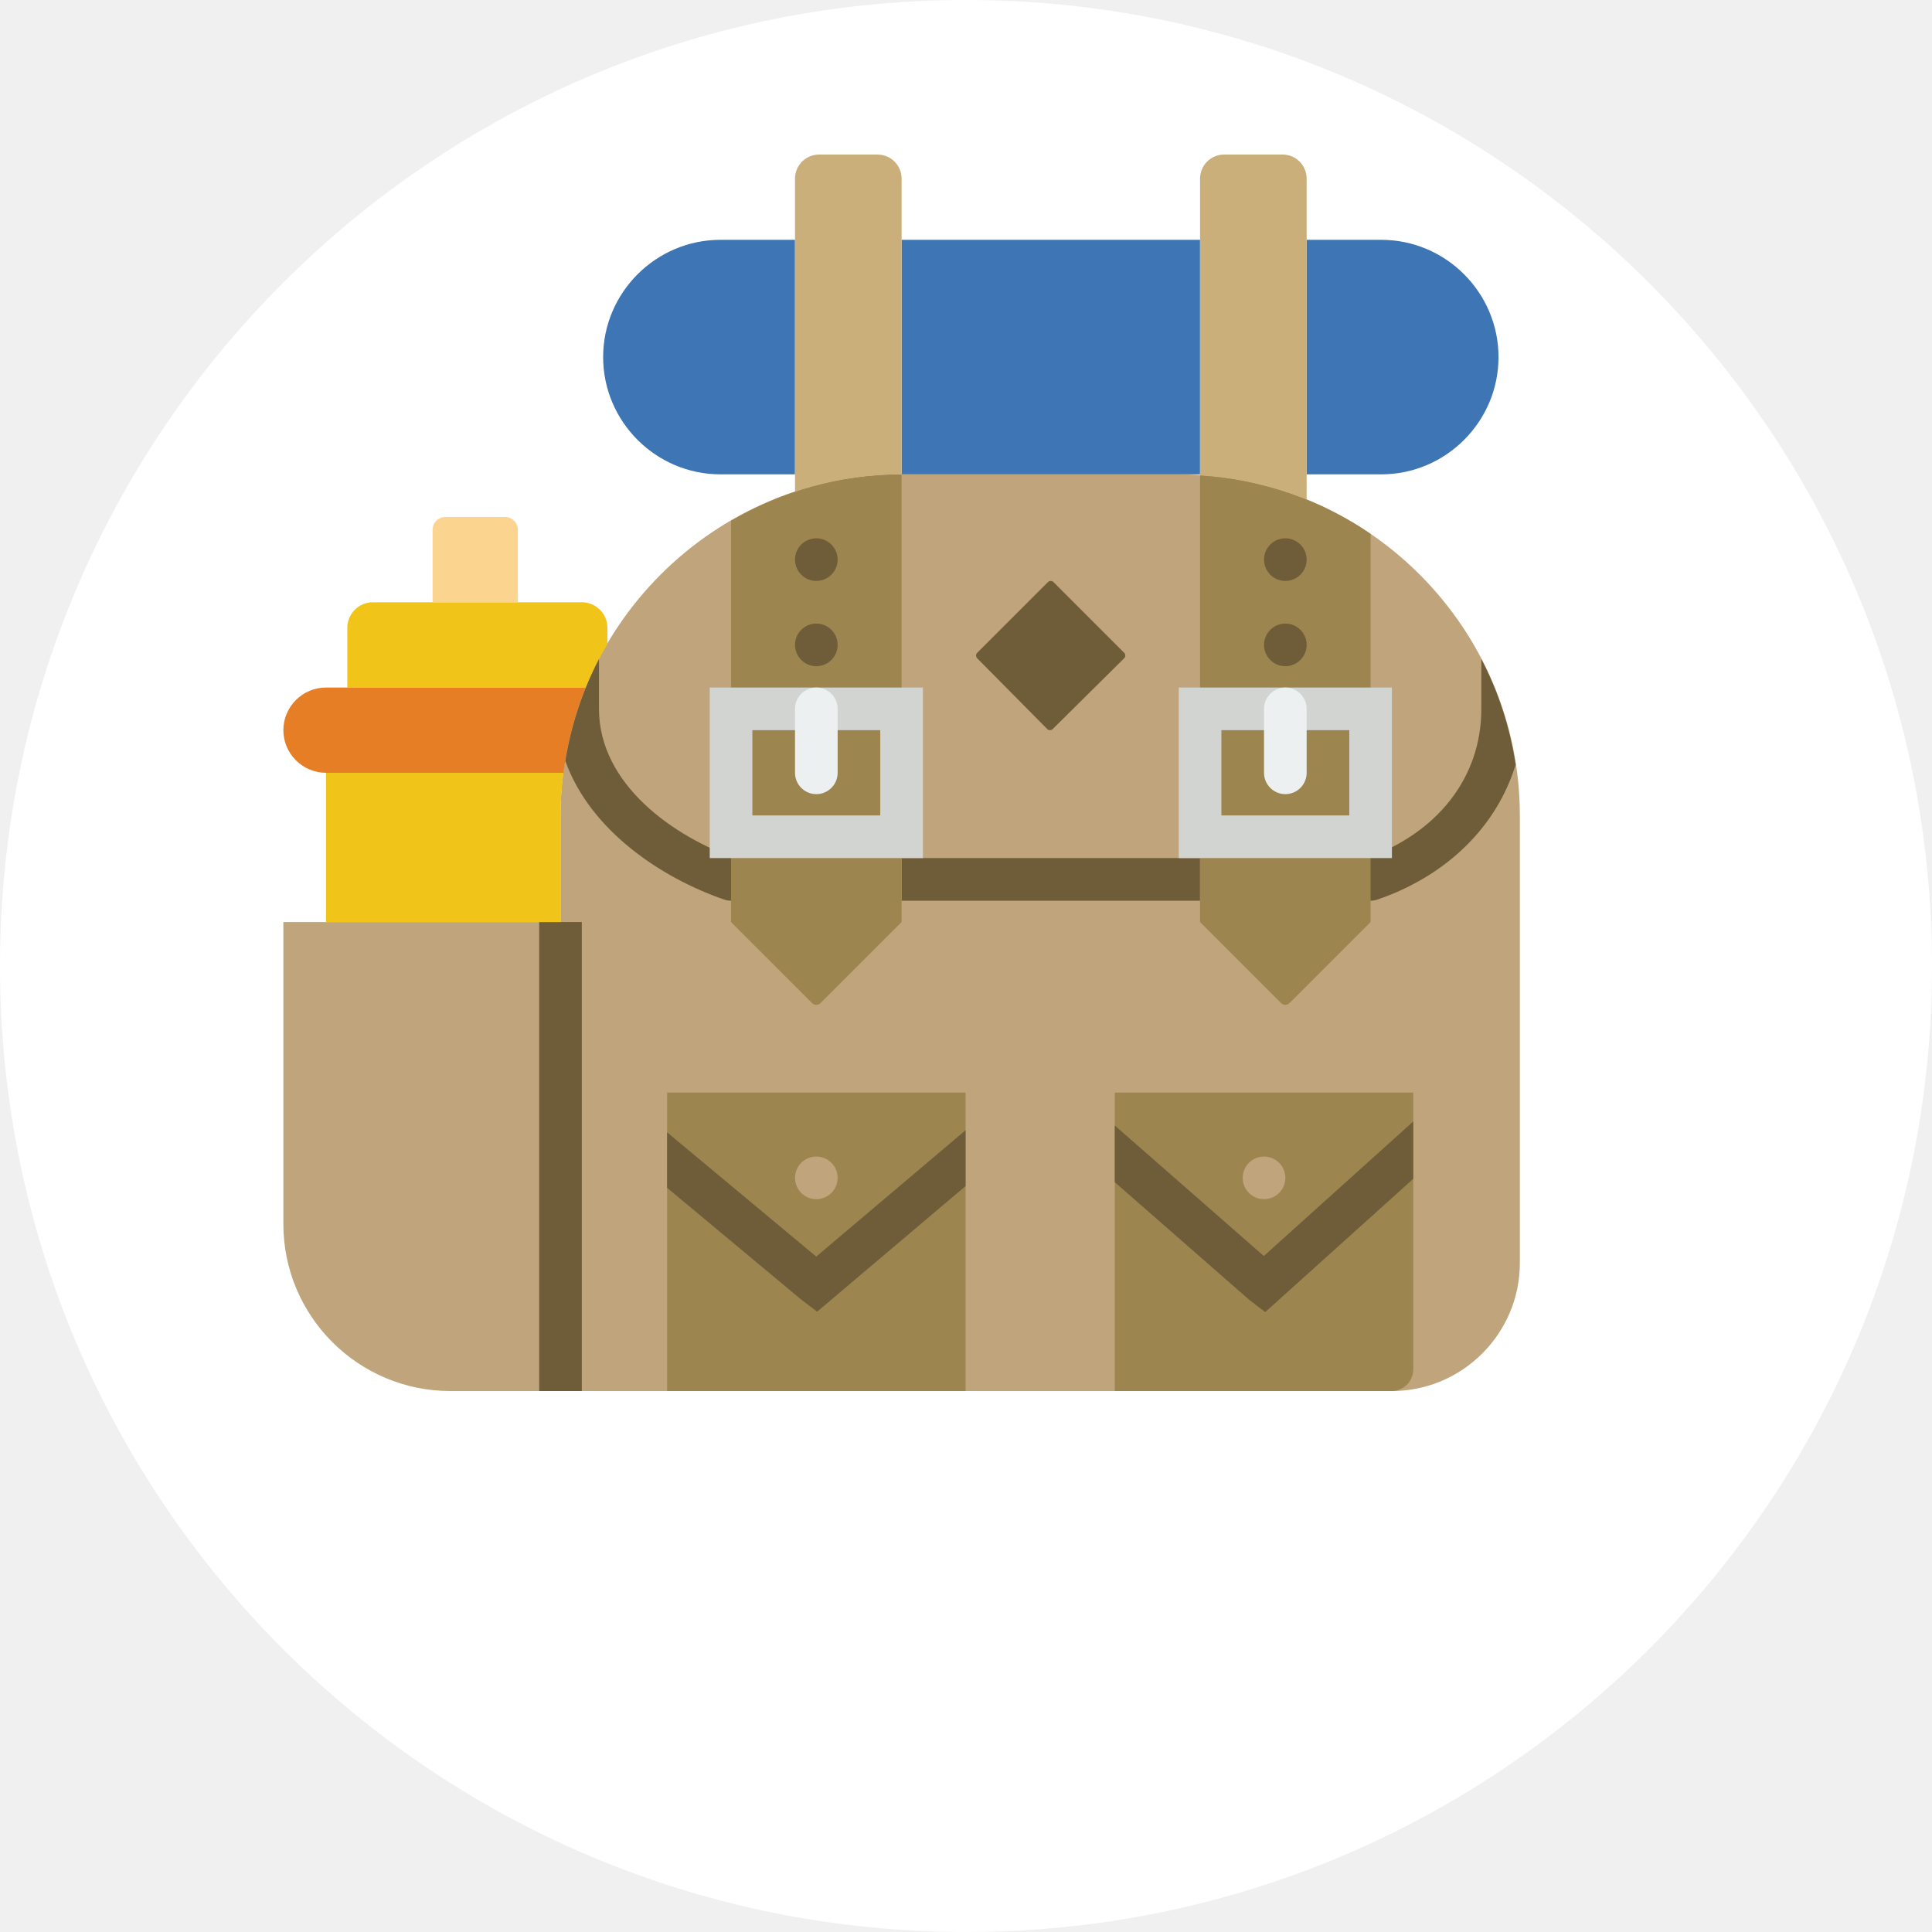
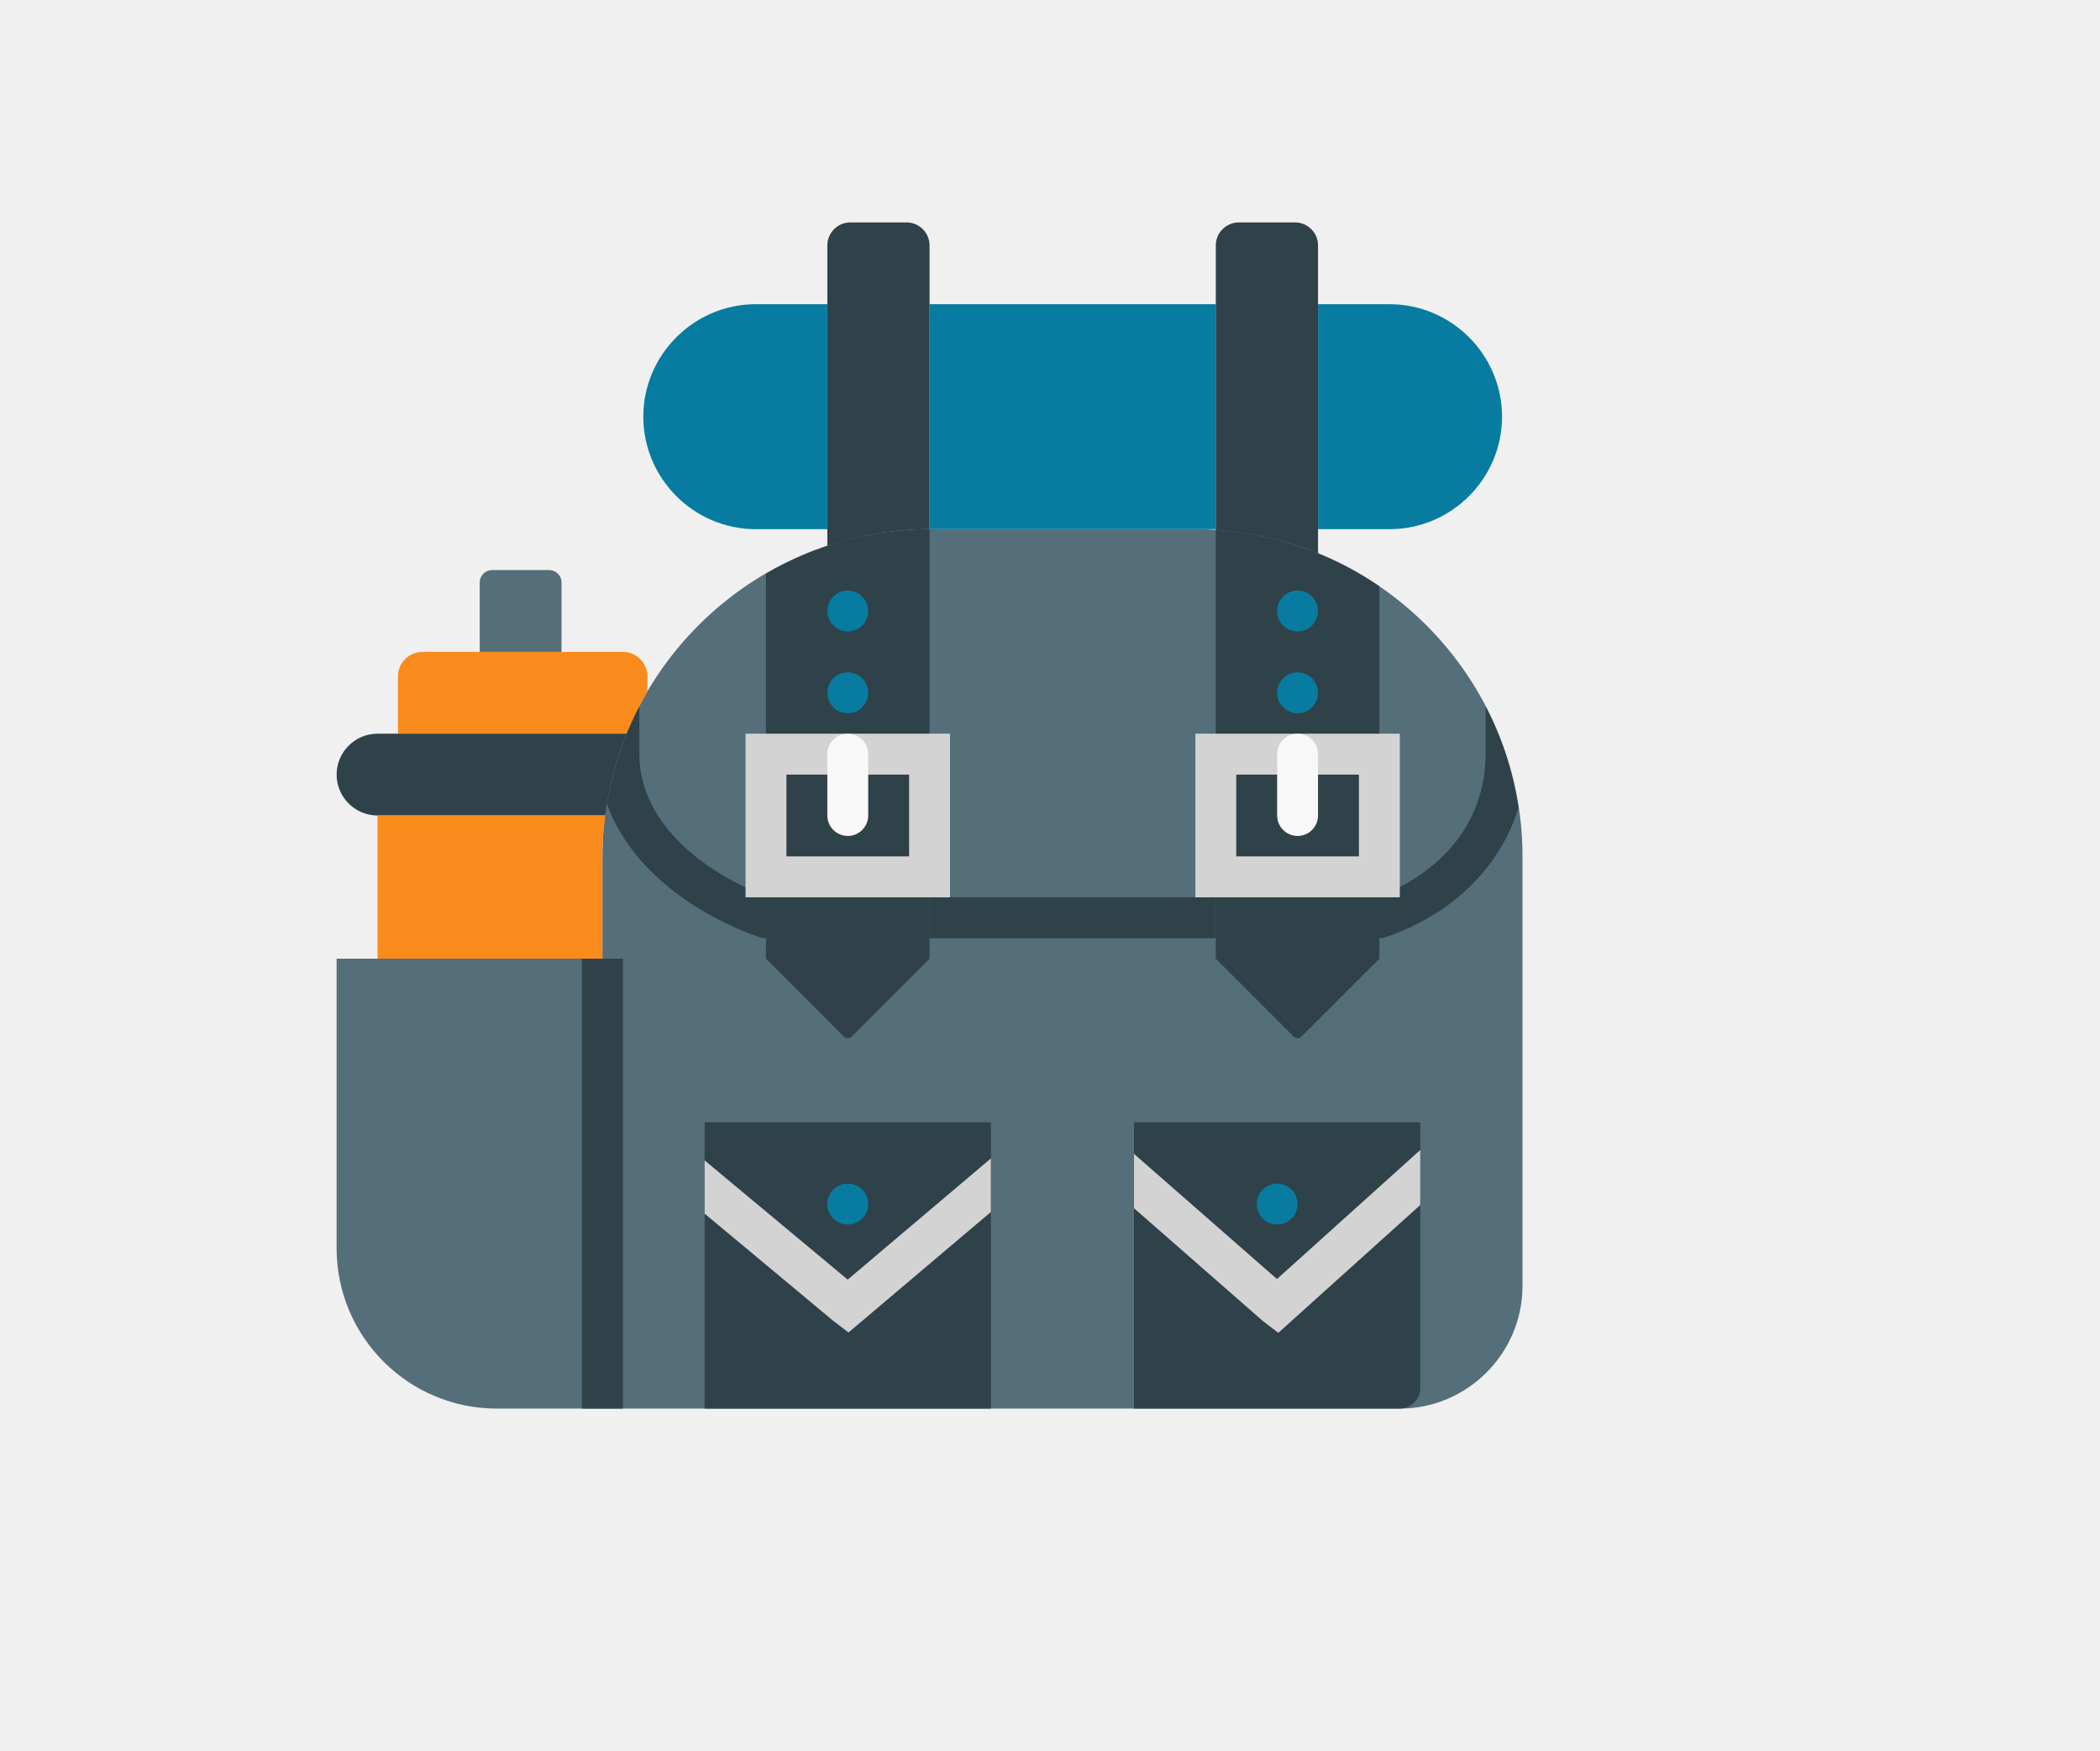
- <svg xmlns="http://www.w3.org/2000/svg" width="75px" height="75px" viewBox="0 0 75 75" version="1.1">
+ <svg xmlns="http://www.w3.org/2000/svg" width="120px" height="100px" viewBox="0 0 120 100" version="1.1">
  <defs />
-   <g id="Page-1" stroke="none" stroke-width="1" fill="none" fill-rule="evenodd">
-     <g id="Home" transform="translate(-720, -976)">
-       <g id="integration" transform="translate(720, 976)">
-         <circle id="Oval-51" fill="#FFFFFF" cx="37.5" cy="37.5" r="37.5" />
-         <path d="M45.759,18.414 L35,18.414 C27.717,18.414 21.759,24.372 21.759,31.655 L21.759,35.793 L11,35.793 L11,47.513 C11,51.095 13.905,54 17.487,54 L54.034,54 C56.766,54 59,51.766 59,49.034 L59,31.655 C59,24.372 53.041,18.414 45.759,18.414" id="Fill-960" fill="#BFA47C" />
-         <path d="M40.652,28.3 L37.935,25.555 C37.877,25.496 37.877,25.4 37.935,25.342 L40.681,22.596 C40.74,22.537 40.836,22.537 40.896,22.596 L43.64,25.341 C43.7,25.4 43.699,25.496 43.639,25.555 L40.867,28.301 C40.807,28.36 40.712,28.36 40.652,28.3" id="Fill-982" fill="#6F5D3A" />
-         <path d="M23.414,13.862 C23.414,16.366 25.462,18.414 27.966,18.414 L30.862,18.414 L30.862,9.31 L27.966,9.31 C25.462,9.31 23.414,11.359 23.414,13.862" id="Fill-983" fill="#3D75B5" />
-         <path d="M58.172,13.862 C58.172,16.366 56.124,18.414 53.621,18.414 L50.724,18.414 L50.724,9.31 L53.621,9.31 C56.124,9.31 58.172,11.359 58.172,13.862" id="Fill-984" fill="#3D75B5" />
-         <path d="M35,9.31 L46.586,9.31 L46.586,18.414 L35,18.414 L35,9.31 Z" id="Fill-985" fill="#3D75B5" />
-         <path d="M20.931,35.793 L22.586,35.793 L22.586,54 L20.931,54 L20.931,35.793 Z" id="Fill-986" fill="#6F5D3A" />
-         <path d="M23.58,25.001 L23.58,24.373 C23.58,23.825 23.135,23.379 22.586,23.379 L14.477,23.379 C13.928,23.379 13.483,23.825 13.483,24.373 L13.483,26.69 L22.738,26.69 C22.978,26.104 23.262,25.542 23.58,25.001" id="Fill-987" fill="#F0C419" />
-         <path d="M12.655,30 L21.874,30 C22.02,28.845 22.312,27.734 22.738,26.69 L12.655,26.69 C11.745,26.69 11,27.434 11,28.345 C11,29.255 11.745,30 12.655,30" id="Fill-988" fill="#E57E25" />
-         <path d="M21.759,31.655 C21.759,31.093 21.806,30.544 21.874,30 L12.655,30 L12.655,35.793 L21.759,35.793 L21.759,31.655" id="Fill-989" fill="#F0C419" />
-         <path d="M25.897,42.414 L37.483,42.414 L37.483,54 L25.897,54 L25.897,42.414 Z" id="Fill-990" fill="#9D8550" />
-         <path d="M54.023,54 L43.276,54 L43.276,42.414 L54.862,42.414 L54.862,53.161 C54.862,53.624 54.486,54 54.023,54" id="Fill-991" fill="#9D8550" />
-         <path d="M32.517,45.724 C32.517,46.181 32.146,46.552 31.69,46.552 C31.233,46.552 30.862,46.181 30.862,45.724 C30.862,45.267 31.233,44.897 31.69,44.897 C32.146,44.897 32.517,45.267 32.517,45.724" id="Fill-992" fill="#BFA47C" />
-         <path d="M49.897,45.724 C49.897,46.181 49.526,46.552 49.069,46.552 C48.612,46.552 48.241,46.181 48.241,45.724 C48.241,45.267 48.612,44.897 49.069,44.897 C49.526,44.897 49.897,45.267 49.897,45.724" id="Fill-993" fill="#BFA47C" />
-         <path id="Stroke-994" stroke="#0096E6" stroke-width="2" />
-         <path d="M35,18.414 L35,6.934 C35,6.418 34.582,6 34.066,6 L31.796,6 C31.28,6 30.862,6.418 30.862,6.934 L30.862,19.089 C32.166,18.656 33.555,18.414 35,18.414" id="Fill-995" fill="#CAAF7A" />
-         <path d="M50.724,19.394 L50.724,6.934 C50.724,6.418 50.306,6 49.791,6 L47.52,6 C47.004,6 46.586,6.418 46.586,6.934 L46.586,18.456 C48.039,18.547 49.432,18.866 50.724,19.394" id="Fill-996" fill="#CAAF7A" />
-         <path d="M20.103,23.379 L16.793,23.379 L16.793,20.569 C16.793,20.293 17.017,20.069 17.293,20.069 L19.604,20.069 C19.879,20.069 20.103,20.293 20.103,20.569 L20.103,23.379" id="Fill-997" fill="#FBD490" />
-         <path d="M54.862,43.535 L49.062,48.757 L43.276,43.693 L43.276,45.893 L48.49,50.455 L49.116,50.935 L54.862,45.762 L54.862,43.535" id="Fill-1024" fill="#6F5D3A" />
-         <path d="M37.483,43.876 L31.686,48.78 L25.897,43.957 L25.897,46.111 L31.11,50.455 L31.72,50.92 L37.483,46.044 L37.483,43.876" id="Fill-1025" fill="#6F5D3A" />
-         <path d="M35,33.31 L46.586,33.31 L46.586,34.966 L35,34.966 L35,33.31 Z" id="Fill-1026" fill="#6F5D3A" />
-         <path d="M21.946,29.537 C22.904,32.235 25.672,34.08 28.11,34.92 C28.199,34.951 28.29,34.966 28.379,34.966 C28.723,34.966 29.044,34.75 29.161,34.408 C29.31,33.976 29.081,33.505 28.649,33.356 C26.16,32.497 23.252,30.453 23.252,27.517 L23.252,25.585 C22.618,26.805 22.174,28.135 21.946,29.537" id="Fill-1027" fill="#6F5D3A" />
-         <path d="M58.836,29.685 C58.616,28.229 58.163,26.848 57.506,25.585 L57.506,27.517 C57.506,30.186 55.798,32.369 52.937,33.356 C52.505,33.505 52.276,33.976 52.425,34.408 C52.543,34.75 52.863,34.966 53.207,34.966 C53.296,34.966 53.387,34.951 53.477,34.92 C56.196,33.982 58.11,32.064 58.836,29.685" id="Fill-1028" fill="#6F5D3A" />
-         <path d="M28.379,35.793 L31.525,38.939 C31.616,39.03 31.763,39.03 31.854,38.939 L35,35.793 L35,18.414 C32.59,18.414 30.332,19.078 28.379,20.215 L28.379,35.793" id="Fill-1029" fill="#9D8550" />
-         <path d="M46.586,18.456 L46.586,35.793 L49.732,38.939 C49.823,39.03 49.97,39.03 50.06,38.939 L53.207,35.793 L53.207,20.727 C51.296,19.418 49.027,18.609 46.586,18.456" id="Fill-1030" fill="#9D8550" />
-         <path d="M32.517,21.724 C32.517,22.181 32.146,22.552 31.69,22.552 C31.233,22.552 30.862,22.181 30.862,21.724 C30.862,21.267 31.233,20.897 31.69,20.897 C32.146,20.897 32.517,21.267 32.517,21.724" id="Fill-1031" fill="#6F5D3A" />
-         <path d="M32.517,25.034 C32.517,25.491 32.146,25.862 31.69,25.862 C31.233,25.862 30.862,25.491 30.862,25.034 C30.862,24.578 31.233,24.207 31.69,24.207 C32.146,24.207 32.517,24.578 32.517,25.034" id="Fill-1032" fill="#6F5D3A" />
-         <path d="M27.552,26.69 L35.828,26.69 L35.828,33.31 L27.552,33.31 L27.552,26.69 Z M29.207,31.655 L34.172,31.655 L34.172,28.345 L29.207,28.345 L29.207,31.655 Z" id="Fill-1033" fill="#D1D4D1" />
-         <path d="M31.69,30.828 C31.233,30.828 30.862,30.457 30.862,30 L30.862,27.517 C30.862,27.06 31.233,26.69 31.69,26.69 C32.146,26.69 32.517,27.06 32.517,27.517 L32.517,30 C32.517,30.457 32.146,30.828 31.69,30.828" id="Fill-1034" fill="#ECF0F1" />
-         <path d="M50.724,21.724 C50.724,22.181 50.353,22.552 49.897,22.552 C49.44,22.552 49.069,22.181 49.069,21.724 C49.069,21.267 49.44,20.897 49.897,20.897 C50.353,20.897 50.724,21.267 50.724,21.724" id="Fill-1035" fill="#6F5D3A" />
-         <path d="M50.724,25.034 C50.724,25.491 50.353,25.862 49.897,25.862 C49.44,25.862 49.069,25.491 49.069,25.034 C49.069,24.578 49.44,24.207 49.897,24.207 C50.353,24.207 50.724,24.578 50.724,25.034" id="Fill-1036" fill="#6F5D3A" />
-         <path d="M45.759,26.69 L54.034,26.69 L54.034,33.31 L45.759,33.31 L45.759,26.69 Z M47.414,31.655 L52.379,31.655 L52.379,28.345 L47.414,28.345 L47.414,31.655 Z" id="Fill-1037" fill="#D1D4D1" />
-         <path d="M49.897,30.828 C49.44,30.828 49.069,30.457 49.069,30 L49.069,27.517 C49.069,27.06 49.44,26.69 49.897,26.69 C50.353,26.69 50.724,27.06 50.724,27.517 L50.724,30 C50.724,30.457 50.353,30.828 49.897,30.828" id="Fill-1038" fill="#ECF0F1" />
+   <g id="Style-Inventory" stroke="none" stroke-width="1" fill="none" fill-rule="evenodd">
+     <g id="Features" transform="translate(-660, -691)">
+       <g id="integration" transform="translate(660, 691)">
+         <rect id="Rectangle-201" fill-opacity="0.01" fill="#FFFFFF" x="0" y="0" width="120" height="100" />
+         <g id="Group" transform="translate(19.23529, 12.70588)">
+           <path d="M33.882,17.525 C23.601,17.525 15.189,25.938 15.189,36.219 L15.189,42.061 L0,42.061 L0,58.606 C0,63.664 4.101,67.765 9.159,67.765 L60.755,67.765 C64.61,67.765 67.765,64.61 67.765,60.755 L67.765,36.219 C67.765,25.938 59.353,17.525 49.071,17.525 L33.882,17.525 Z" id="Fill-960" fill="#546E7A" />
+           <path d="M17.525,11.099 C17.525,14.634 20.417,17.525 23.951,17.525 L28.041,17.525 L28.041,4.673 L23.951,4.673 C20.417,4.673 17.525,7.565 17.525,11.099" id="Fill-983" fill="#077CA0" />
+           <path d="M66.596,11.099 C66.596,14.634 63.705,17.525 60.17,17.525 L56.081,17.525 L56.081,4.673 L60.17,4.673 C63.705,4.673 66.596,7.565 66.596,11.099" id="Fill-984" fill="#077CA0" />
+           <path d="M33.882,4.673 L50.239,4.673 L50.239,17.525 L33.882,17.525 L33.882,4.673 Z" id="Fill-985" fill="#077CA0" />
+           <path d="M14.02,42.061 L16.357,42.061 L16.357,67.765 L14.02,67.765 L14.02,42.061 Z" id="Fill-986" fill="#2F4149" />
+           <path d="M17.76,26.824 L17.76,25.939 C17.76,25.164 17.132,24.535 16.357,24.535 L4.908,24.535 C4.134,24.535 3.505,25.164 3.505,25.939 L3.505,29.209 L16.572,29.209 C16.91,28.382 17.312,27.588 17.76,26.824" id="Fill-987" fill="#F88B1C" />
+           <path d="M2.337,33.882 L15.352,33.882 C15.558,32.251 15.97,30.683 16.572,29.209 L2.337,29.209 C1.052,29.209 0,30.26 0,31.546 C0,32.831 1.052,33.882 2.337,33.882" id="Fill-988" fill="#2F4149" />
+           <path d="M15.189,36.219 C15.189,35.426 15.255,34.65 15.352,33.882 L2.337,33.882 L2.337,42.061 L15.189,42.061 L15.189,36.219" id="Fill-989" fill="#F88B1C" />
+           <path d="M21.03,51.408 L37.387,51.408 L37.387,67.765 L21.03,67.765 L21.03,51.408 Z" id="Fill-990" fill="#2F4149" />
+           <path d="M60.738,67.765 L45.566,67.765 L45.566,51.408 L61.923,51.408 L61.923,66.58 C61.923,67.234 61.392,67.765 60.738,67.765" id="Fill-991" fill="#2F4149" />
+           <path d="M30.377,56.081 C30.377,56.726 29.854,57.249 29.209,57.249 C28.564,57.249 28.041,56.726 28.041,56.081 C28.041,55.436 28.564,54.913 29.209,54.913 C29.854,54.913 30.377,55.436 30.377,56.081" id="Fill-992" fill="#077CA0" />
+           <path d="M54.913,56.081 C54.913,56.726 54.389,57.249 53.744,57.249 C53.099,57.249 52.576,56.726 52.576,56.081 C52.576,55.436 53.099,54.913 53.744,54.913 C54.389,54.913 54.913,55.436 54.913,56.081" id="Fill-993" fill="#077CA0" />
+           <path id="Stroke-994" stroke="#0096E6" stroke-width="2" />
+           <path d="M33.882,17.525 L33.882,1.318 C33.882,0.59 33.292,0 32.564,0 L29.358,0 C28.631,0 28.041,0.59 28.041,1.318 L28.041,18.479 C29.882,17.868 31.842,17.525 33.882,17.525" id="Fill-995" fill="#2F4149" />
+           <path d="M56.081,18.909 L56.081,1.318 C56.081,0.59 55.491,0 54.763,0 L51.557,0 C50.829,0 50.239,0.59 50.239,1.318 L50.239,17.585 C52.291,17.713 54.257,18.164 56.081,18.909" id="Fill-996" fill="#2F4149" />
+           <path d="M12.852,24.535 L8.178,24.535 L8.178,20.568 C8.178,20.179 8.495,19.862 8.884,19.862 L12.146,19.862 C12.535,19.862 12.852,20.179 12.852,20.568 L12.852,24.535" id="Fill-997" fill="#546E7A" />
+           <path d="M61.923,52.991 L53.734,60.363 L45.566,53.214 L45.566,56.319 L52.927,62.761 L53.811,63.437 L61.923,56.135 L61.923,52.991" id="Fill-1024" fill="#D3D3D3" />
+           <path d="M37.387,53.472 L29.204,60.396 L21.03,53.587 L21.03,56.628 L28.391,62.761 L29.252,63.416 L37.387,56.532 L37.387,53.472" id="Fill-1025" fill="#D3D3D3" />
+           <path d="M33.882,38.556 L50.239,38.556 L50.239,40.892 L33.882,40.892 L33.882,38.556 Z" id="Fill-1026" fill="#2F4149" />
+           <path d="M15.453,33.228 C16.806,37.038 20.714,39.642 24.155,40.828 C24.281,40.871 24.409,40.892 24.535,40.892 C25.02,40.892 25.474,40.589 25.64,40.105 C25.85,39.495 25.526,38.83 24.916,38.62 C21.402,37.407 17.298,34.521 17.298,30.377 L17.298,27.649 C16.401,29.371 15.775,31.249 15.453,33.228" id="Fill-1027" fill="#2F4149" />
+           <path d="M67.533,33.437 C67.223,31.382 66.583,29.432 65.656,27.649 L65.656,30.377 C65.656,34.145 63.244,37.226 59.205,38.62 C58.595,38.83 58.272,39.495 58.482,40.105 C58.649,40.589 59.101,40.892 59.586,40.892 C59.712,40.892 59.841,40.871 59.967,40.828 C63.806,39.504 66.509,36.796 67.533,33.437" id="Fill-1028" fill="#2F4149" />
+           <path d="M24.535,42.061 L28.976,46.502 C29.105,46.63 29.313,46.63 29.44,46.502 L33.882,42.061 L33.882,17.525 C30.48,17.525 27.292,18.462 24.535,20.068 L24.535,42.061" id="Fill-1029" fill="#2F4149" />
+           <path d="M50.239,17.585 L50.239,42.061 L54.68,46.502 C54.809,46.63 55.017,46.63 55.144,46.502 L59.586,42.061 L59.586,20.791 C56.888,18.943 53.685,17.801 50.239,17.585" id="Fill-1030" fill="#2F4149" />
+           <path d="M30.377,22.199 C30.377,22.844 29.854,23.367 29.209,23.367 C28.564,23.367 28.041,22.844 28.041,22.199 C28.041,21.554 28.564,21.03 29.209,21.03 C29.854,21.03 30.377,21.554 30.377,22.199" id="Fill-1031" fill="#077CA0" />
+           <path d="M30.377,26.872 C30.377,27.517 29.854,28.041 29.209,28.041 C28.564,28.041 28.041,27.517 28.041,26.872 C28.041,26.227 28.564,25.704 29.209,25.704 C29.854,25.704 30.377,26.227 30.377,26.872" id="Fill-1032" fill="#077CA0" />
+           <path d="M23.367,29.209 L35.051,29.209 L35.051,38.556 L23.367,38.556 L23.367,29.209 Z M25.704,36.219 L32.714,36.219 L32.714,31.546 L25.704,31.546 L25.704,36.219 Z" id="Fill-1033" fill="#D3D3D3" />
+           <path d="M29.209,35.051 C28.564,35.051 28.041,34.527 28.041,33.882 L28.041,30.377 C28.041,29.732 28.564,29.209 29.209,29.209 C29.854,29.209 30.377,29.732 30.377,30.377 L30.377,33.882 C30.377,34.527 29.854,35.051 29.209,35.051" id="Fill-1034" fill="#F8F8F8" />
+           <path d="M56.081,22.199 C56.081,22.844 55.558,23.367 54.913,23.367 C54.268,23.367 53.744,22.844 53.744,22.199 C53.744,21.554 54.268,21.03 54.913,21.03 C55.558,21.03 56.081,21.554 56.081,22.199" id="Fill-1035" fill="#077CA0" />
+           <path d="M56.081,26.872 C56.081,27.517 55.558,28.041 54.913,28.041 C54.268,28.041 53.744,27.517 53.744,26.872 C53.744,26.227 54.268,25.704 54.913,25.704 C55.558,25.704 56.081,26.227 56.081,26.872" id="Fill-1036" fill="#077CA0" />
+           <path d="M49.071,29.209 L60.755,29.209 L60.755,38.556 L49.071,38.556 L49.071,29.209 Z M51.408,36.219 L58.418,36.219 L58.418,31.546 L51.408,31.546 L51.408,36.219 Z" id="Fill-1037" fill="#D3D3D3" />
+           <path d="M54.913,35.051 C54.268,35.051 53.744,34.527 53.744,33.882 L53.744,30.377 C53.744,29.732 54.268,29.209 54.913,29.209 C55.558,29.209 56.081,29.732 56.081,30.377 L56.081,33.882 C56.081,34.527 55.558,35.051 54.913,35.051" id="Fill-1038" fill="#F8F8F8" />
+         </g>
      </g>
    </g>
  </g>
</svg>
